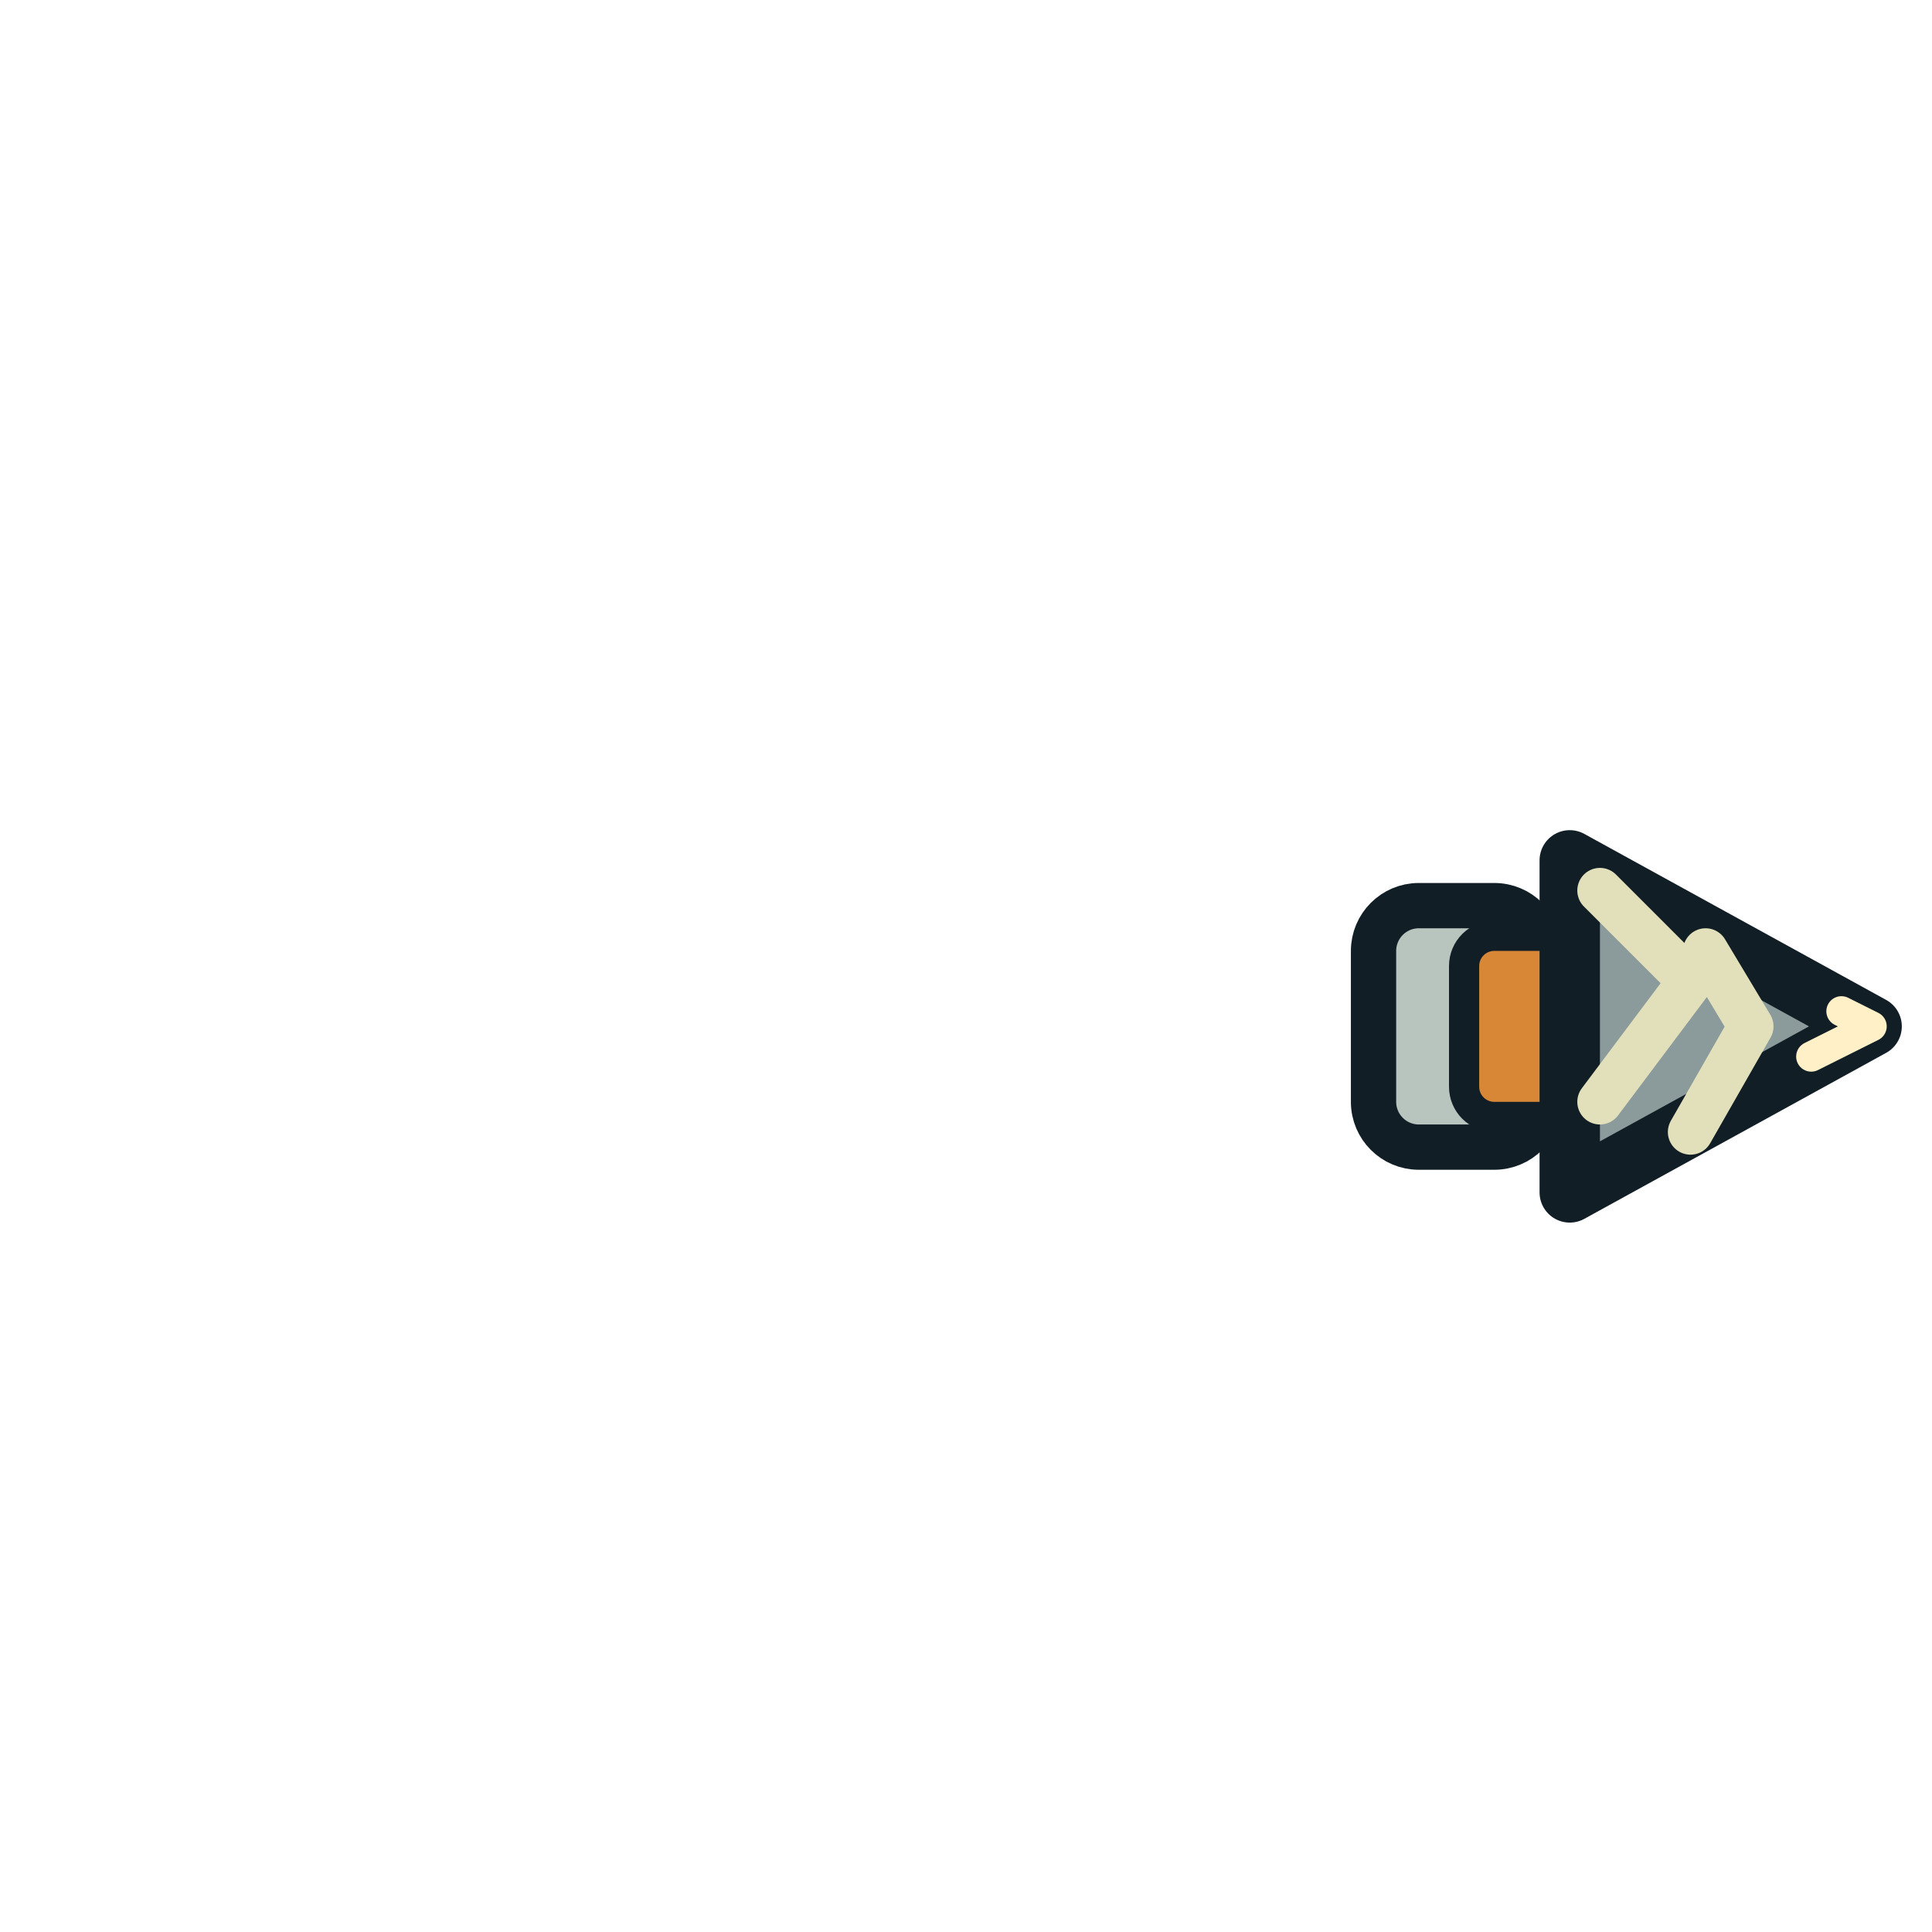
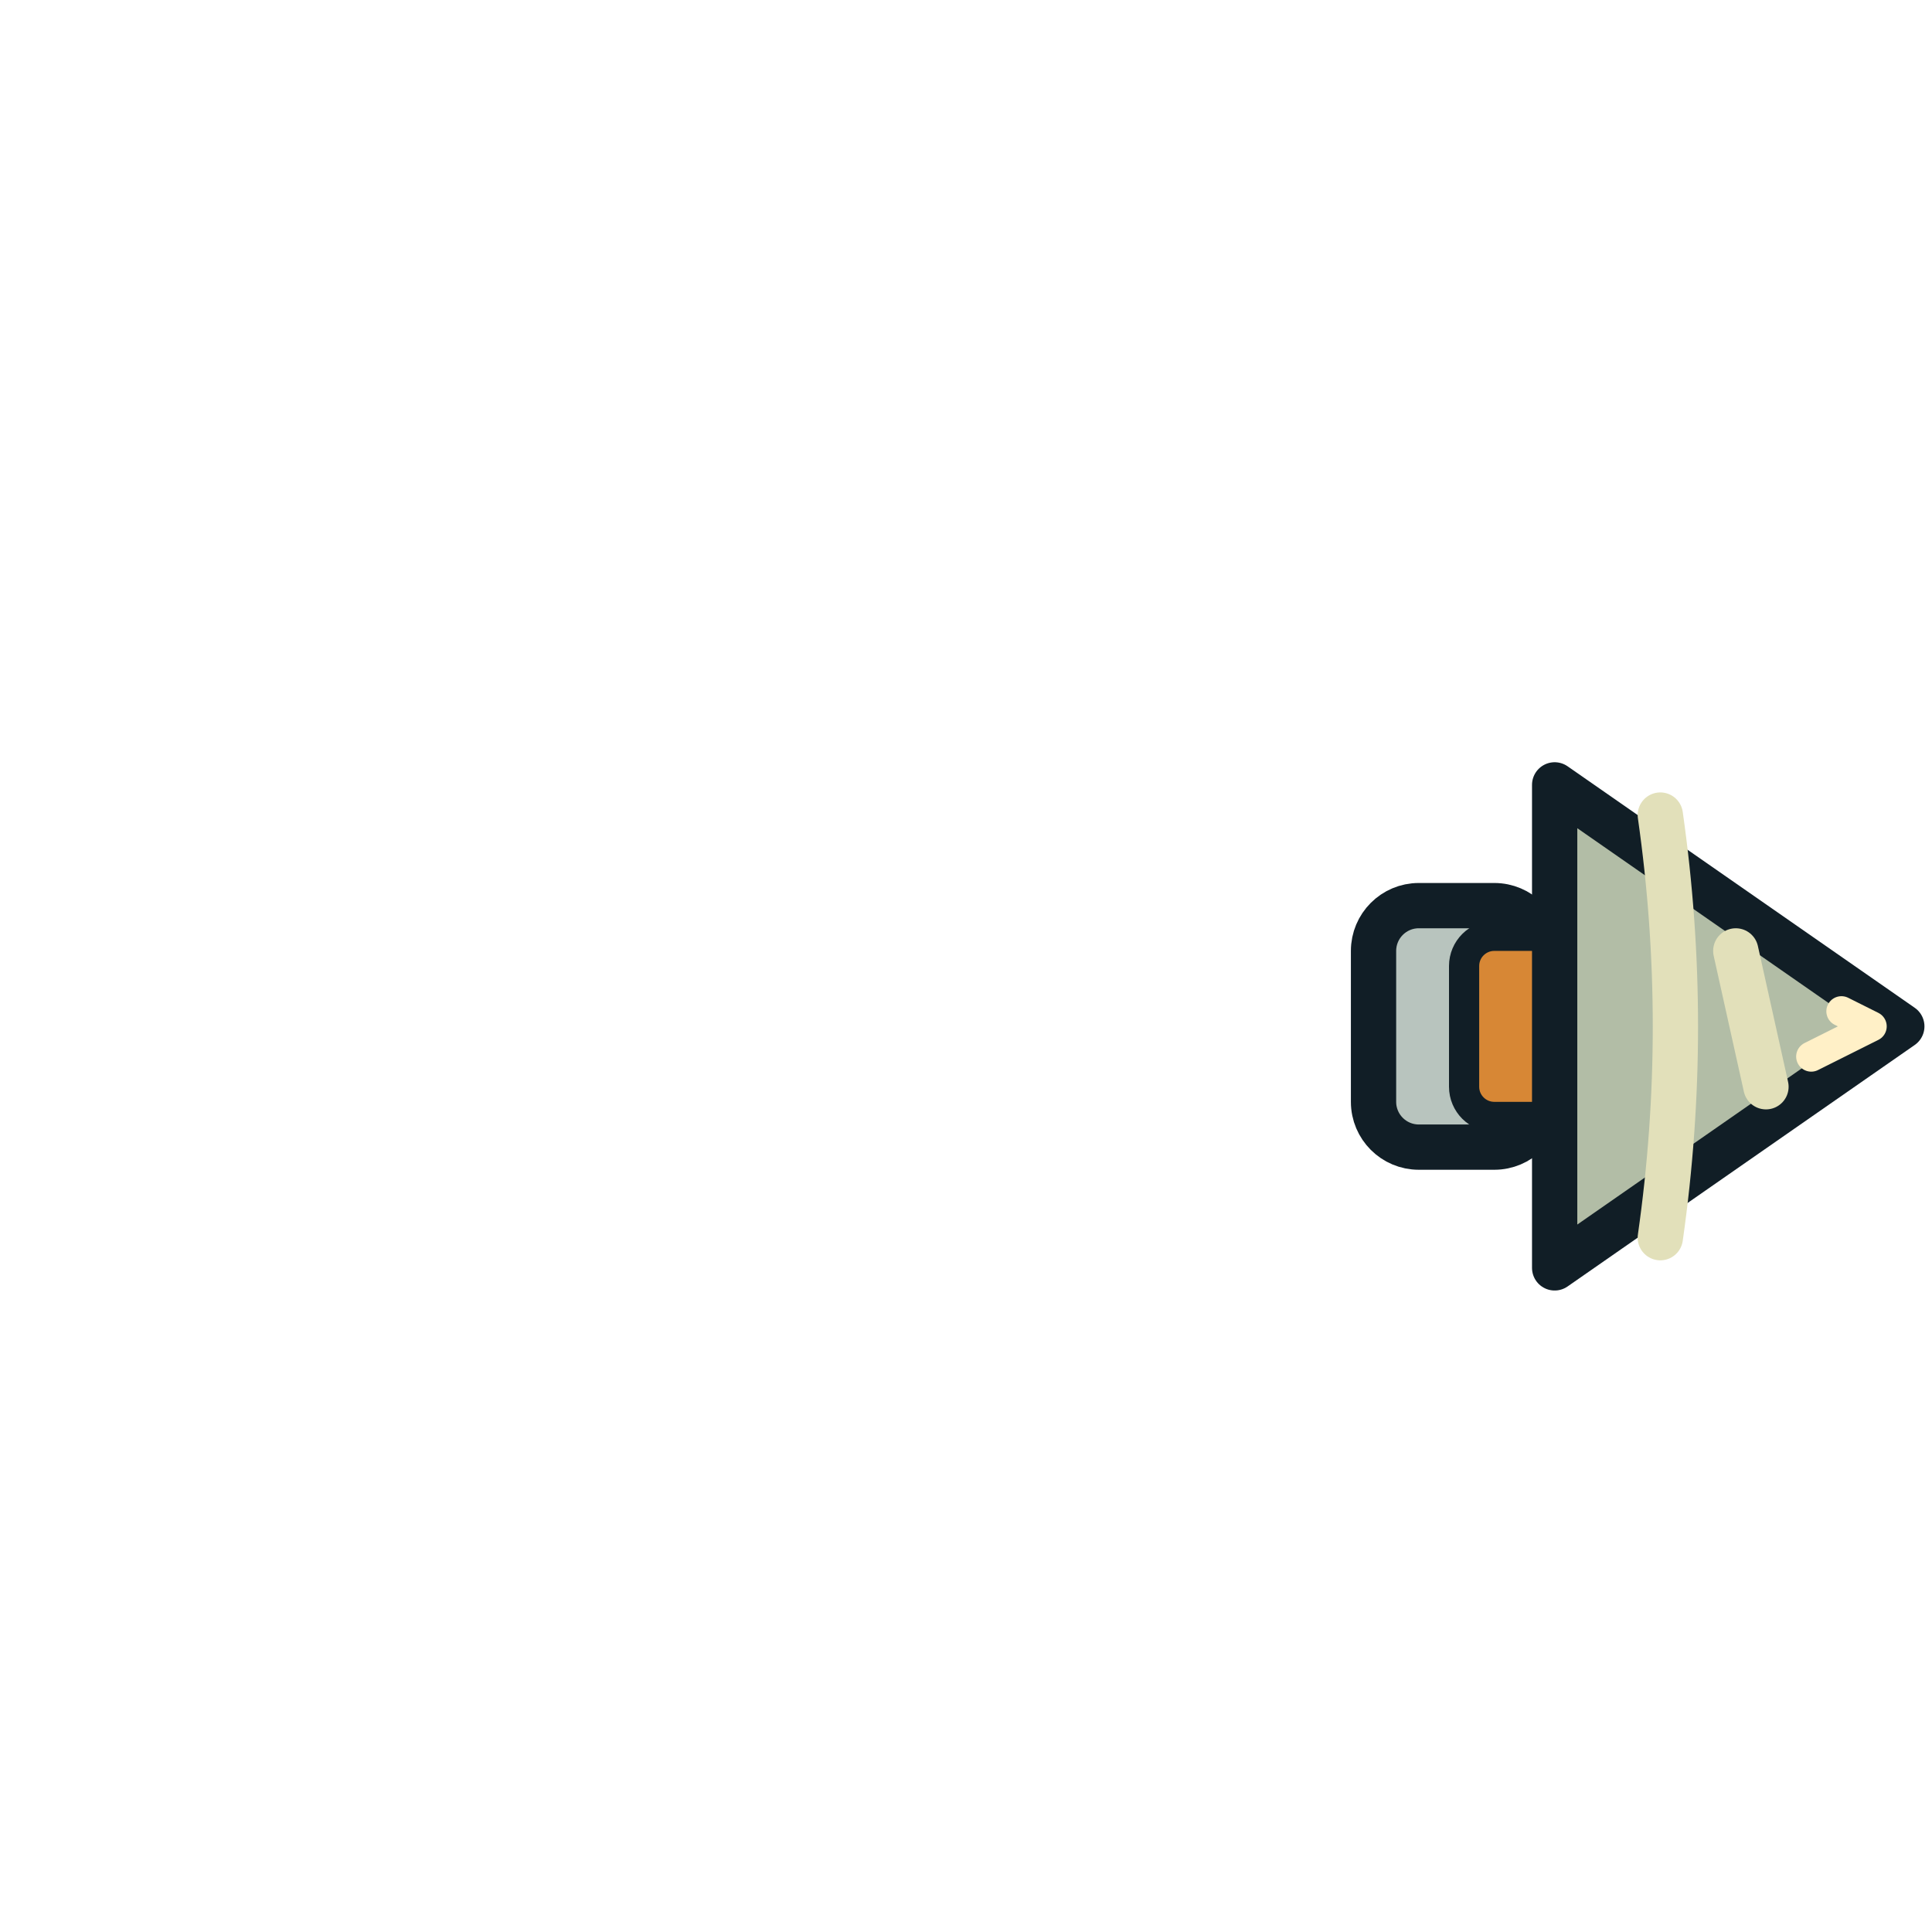
<svg xmlns="http://www.w3.org/2000/svg" width="128" height="128" viewBox="0 0 128 128">
  <g stroke-linecap="round" stroke-linejoin="round">
    <g id="drill-mount" data-layer="drill-mount">
      <rect x="91" y="60" width="11" height="16" rx="3" fill="#b8c4be" stroke="#111e26" stroke-width="3" />
      <rect x="97" y="62" width="9" height="12" rx="2" fill="#d78735" stroke="#111e26" stroke-width="2" />
    </g>
    <g id="auger-flutes" data-layer="auger-flutes">
-       <path d="M104 57 L124 68 L104 79 Z" fill="#8b9b9b" stroke="#111e26" stroke-width="4" />
-       <path d="M106 59 L112 65 L106 73 M113 63 L116 68 L112 75" fill="none" stroke="#e2e0ba" stroke-width="3" />
+       <path d="M103 52 L126 68 L103 84 Z" fill="#b2bda6" stroke="#111e26" stroke-width="3" />
+       <path d="M110 54 Q112 68 110 82 M115 63 L117 72" fill="none" stroke="#e2e0ba" stroke-width="3" />
      <path d="M122 67 L124 68 L120 70" fill="none" stroke="#fff0c7" stroke-width="2" />
    </g>
  </g>
</svg>
